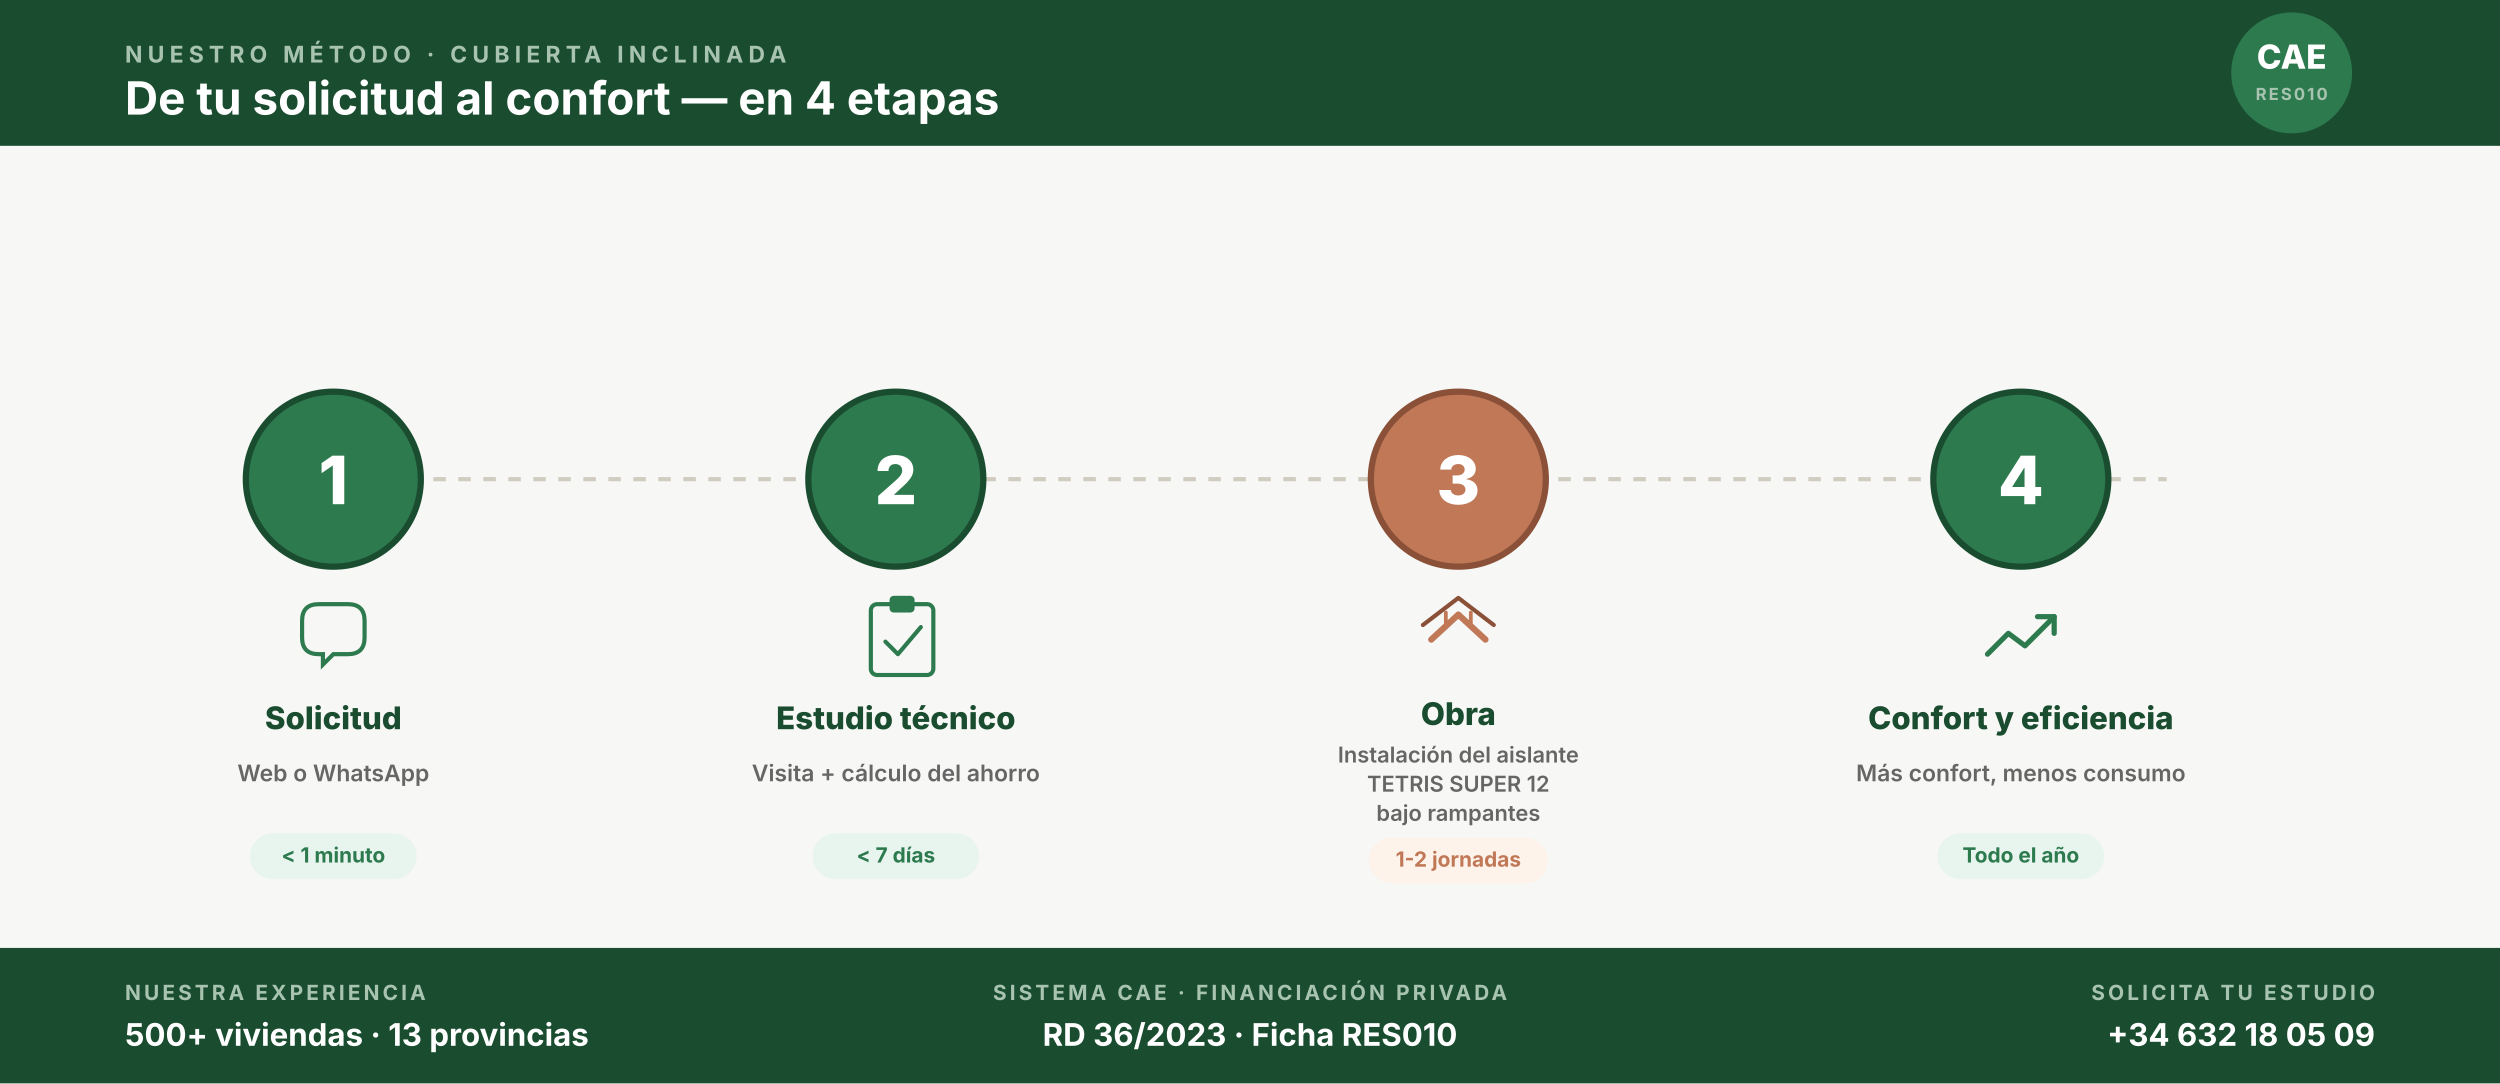
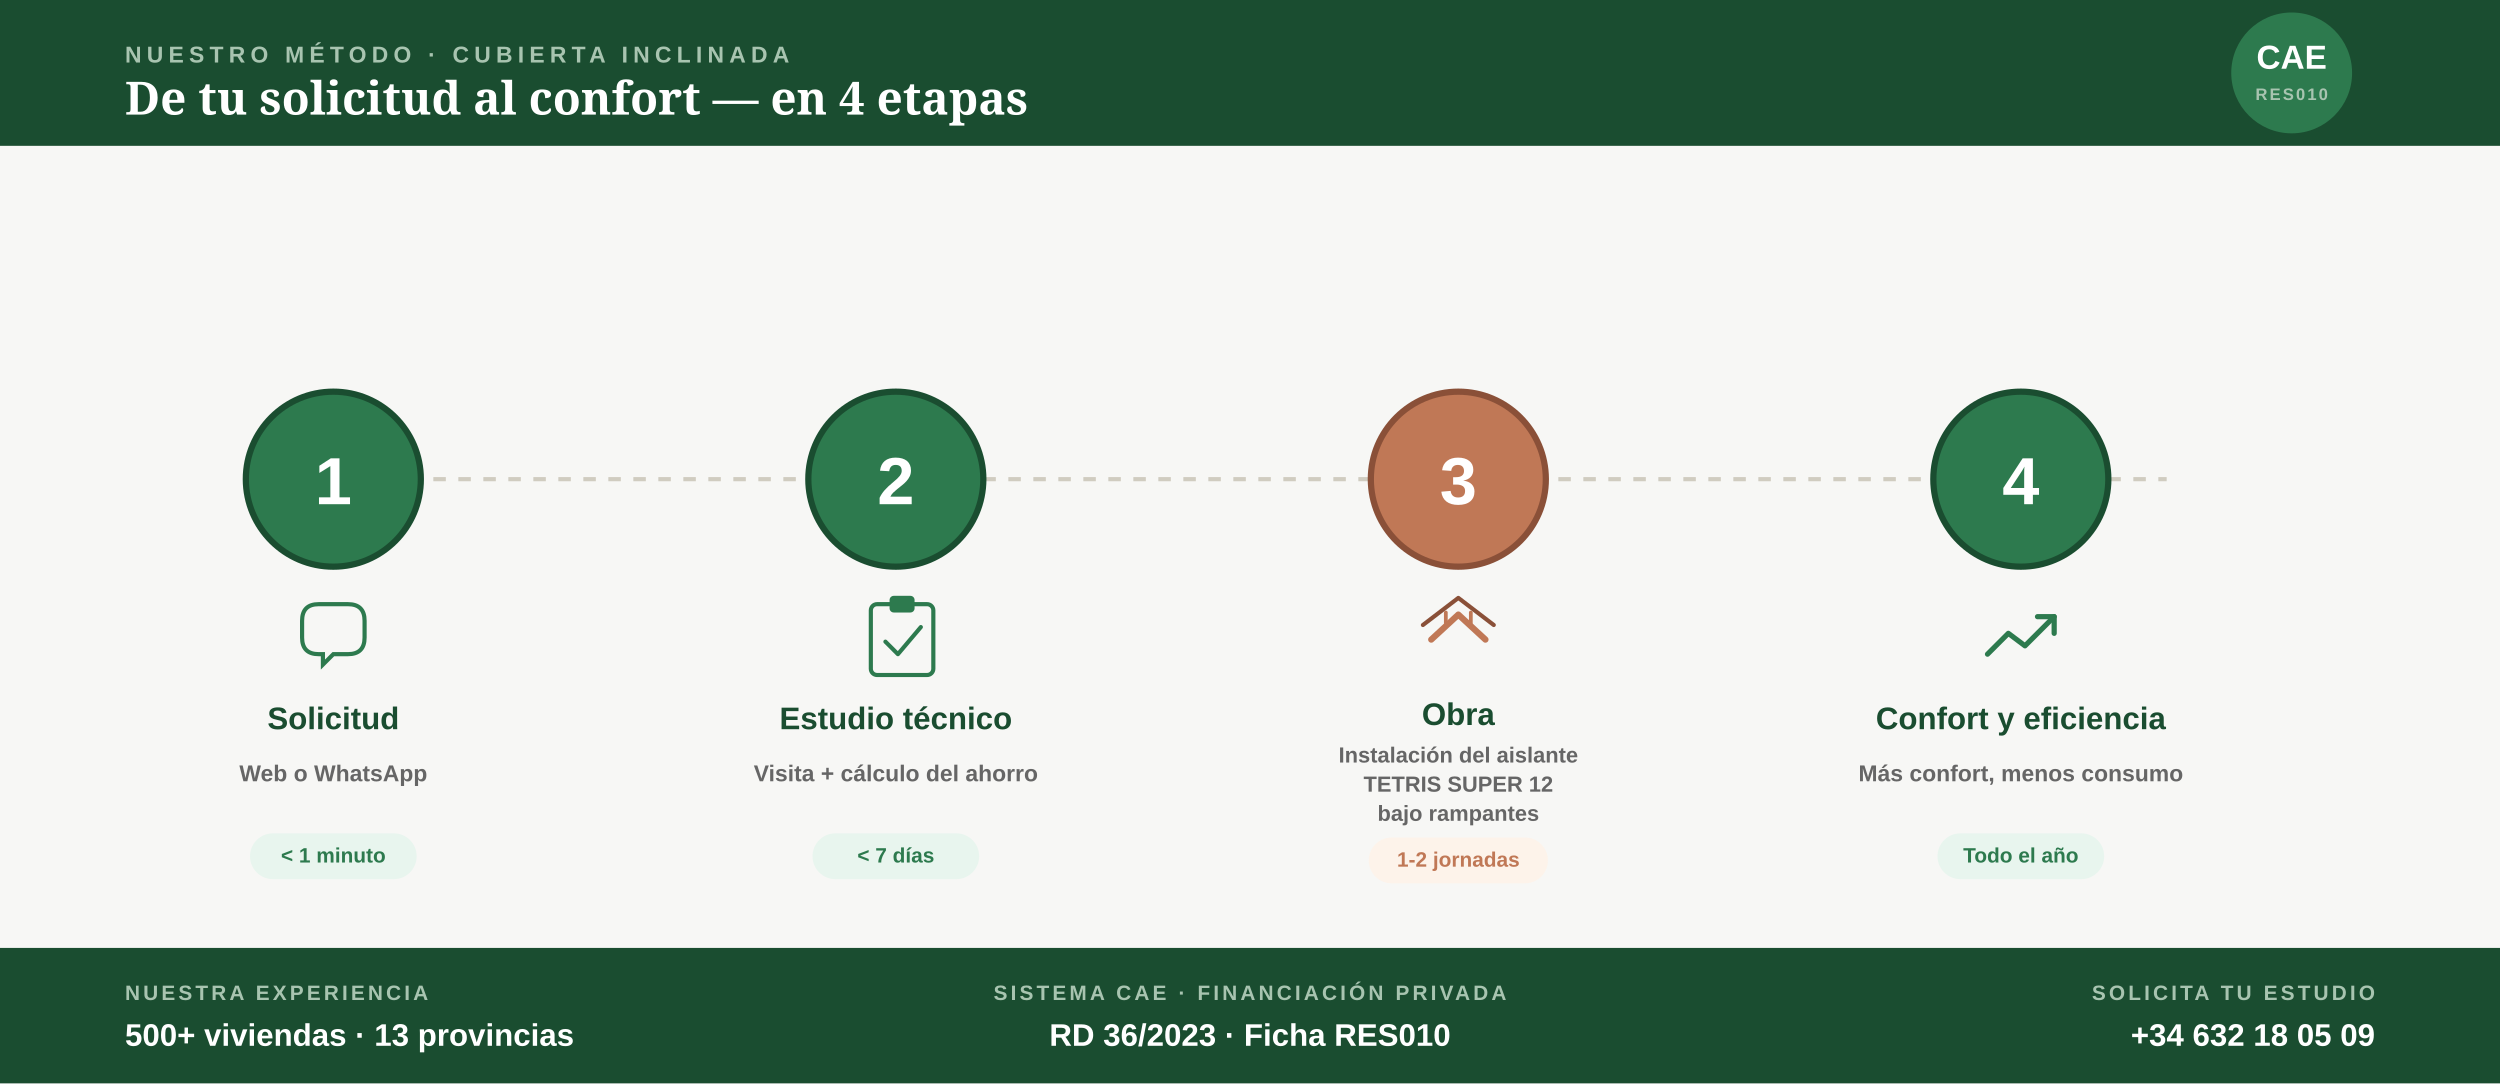
- <svg xmlns="http://www.w3.org/2000/svg" viewBox="0 0 1200 520" width="100%" preserveAspectRatio="xMidYMid meet" role="img" aria-labelledby="cm-title cm-desc" font-family="Manrope, -apple-system, sans-serif">
+ <svg xmlns="http://www.w3.org/2000/svg" viewBox="0 0 1200 520" width="100%" preserveAspectRatio="xMidYMid meet" role="img" aria-labelledby="cm-title cm-desc" font-family="'Source Sans 3', Arial, sans-serif">
  <rect width="1200" height="520" fill="#f7f7f5" />
  <rect x="0" y="0" width="1200" height="70" fill="#1a4d30" />
  <text x="60" y="30" fill="#a8c4b0" font-size="11" font-weight="700" letter-spacing="2.5">NUESTRO MÉTODO · CUBIERTA INCLINADA</text>
-   <text x="60" y="55" fill="#ffffff" font-size="22" font-weight="700">De tu solicitud al confort — en 4 etapas</text>
+   <text x="60" y="55" fill="#ffffff" font-size="22" font-weight="700" font-family="'Source Serif 4', Georgia, serif">De tu solicitud al confort — en 4 etapas</text>
  <g transform="translate(1100, 35)">
    <circle cx="0" cy="0" r="30" fill="#2d7a4e" stroke="#1a4d30" stroke-width="2" />
-     <text x="0" y="-2" fill="#ffffff" font-size="16" font-weight="800" text-anchor="middle">CAE</text>
+     <text x="0" y="-2" fill="#ffffff" font-size="16" font-weight="700" text-anchor="middle">CAE</text>
    <text x="0" y="13" fill="#a8c4b0" font-size="8" font-weight="700" text-anchor="middle" letter-spacing="1">RES010</text>
  </g>
  <line x1="160" y1="230" x2="1040" y2="230" stroke="#d0ccc0" stroke-width="2" stroke-dasharray="6 6" />
  <g transform="translate(100, 180)">
    <circle cx="60" cy="50" r="42" fill="#2d7a4e" stroke="#1a4d30" stroke-width="3" />
-     <text x="60" y="62" fill="#ffffff" font-size="32" font-weight="800" text-anchor="middle">1</text>
+     <text x="60" y="62" fill="#ffffff" font-size="32" font-weight="700" text-anchor="middle">1</text>
    <g transform="translate(45, 110)">
      <path d="M 0 8 Q 0 0 8 0 L 22 0 Q 30 0 30 8 L 30 16 Q 30 24 22 24 L 15 24 L 10 29 L 10 24 L 8 24 Q 0 24 0 16 Z" fill="none" stroke="#2d7a4e" stroke-width="2" />
    </g>
-     <text x="60" y="170" fill="#1a4d30" font-size="15" font-weight="800" text-anchor="middle">Solicitud</text>
+     <text x="60" y="170" fill="#1a4d30" font-size="15" font-weight="700" text-anchor="middle">Solicitud</text>
    <text x="60" y="195" fill="#666" font-size="11" font-weight="600" text-anchor="middle">Web o WhatsApp</text>
    <g transform="translate(20, 220)">
      <rect x="0" y="0" width="80" height="22" rx="11" fill="#e8f5ee" />
      <text x="40" y="14" fill="#2d7a4e" font-size="10" font-weight="700" text-anchor="middle">&lt; 1 minuto</text>
    </g>
  </g>
  <g transform="translate(370, 180)">
    <circle cx="60" cy="50" r="42" fill="#2d7a4e" stroke="#1a4d30" stroke-width="3" />
-     <text x="60" y="62" fill="#ffffff" font-size="32" font-weight="800" text-anchor="middle">2</text>
+     <text x="60" y="62" fill="#ffffff" font-size="32" font-weight="700" text-anchor="middle">2</text>
    <g transform="translate(44, 106)" fill="none" stroke="#2d7a4e" stroke-width="2" stroke-linecap="round" stroke-linejoin="round">
      <rect x="4" y="4" width="30" height="34" rx="3" />
      <rect x="13" y="0" width="12" height="8" rx="2" fill="#2d7a4e" stroke="none" />
      <path d="M 11 22 L 17 28 L 28 15" />
    </g>
-     <text x="60" y="170" fill="#1a4d30" font-size="15" font-weight="800" text-anchor="middle">Estudio técnico</text>
+     <text x="60" y="170" fill="#1a4d30" font-size="15" font-weight="700" text-anchor="middle">Estudio técnico</text>
    <text x="60" y="195" fill="#666" font-size="11" font-weight="600" text-anchor="middle">Visita + cálculo del ahorro</text>
    <g transform="translate(20, 220)">
      <rect x="0" y="0" width="80" height="22" rx="11" fill="#e8f5ee" />
      <text x="40" y="14" fill="#2d7a4e" font-size="10" font-weight="700" text-anchor="middle">&lt; 7 días</text>
    </g>
  </g>
  <g transform="translate(640, 180)">
    <circle cx="60" cy="50" r="42" fill="#c07856" stroke="#8a5038" stroke-width="3" />
-     <text x="60" y="62" fill="#ffffff" font-size="32" font-weight="800" text-anchor="middle">3</text>
+     <text x="60" y="62" fill="#ffffff" font-size="32" font-weight="700" text-anchor="middle">3</text>
    <g transform="translate(40, 104)">
      <path d="M3 16 L20 3 L37 16" fill="none" stroke="#8a5038" stroke-width="2" stroke-linecap="round" stroke-linejoin="round" />
      <path d="M7 23 L20 11 L33 23" fill="none" stroke="#c07856" stroke-width="3" stroke-linecap="round" stroke-linejoin="round" />
      <g stroke="#c07856" stroke-width="1.8" stroke-linecap="round">
        <line x1="14" y1="15" x2="14" y2="10" />
        <line x1="26" y1="15" x2="26" y2="10" />
      </g>
    </g>
-     <text x="60" y="168" fill="#1a4d30" font-size="15" font-weight="800" text-anchor="middle">Obra</text>
+     <text x="60" y="168" fill="#1a4d30" font-size="15" font-weight="700" text-anchor="middle">Obra</text>
    <text x="60" y="186" fill="#666" font-size="10.5" font-weight="600" text-anchor="middle">Instalación del aislante</text>
    <text x="60" y="200" fill="#666" font-size="10.5" font-weight="600" text-anchor="middle">TETRIS SUPER 12</text>
    <text x="60" y="214" fill="#666" font-size="10.5" font-weight="600" text-anchor="middle">bajo rampantes</text>
    <g transform="translate(17, 222)">
      <rect x="0" y="0" width="86" height="22" rx="11" fill="#fdf3ea" />
      <text x="43" y="14" fill="#c07856" font-size="10" font-weight="700" text-anchor="middle">1-2 jornadas</text>
    </g>
  </g>
  <g transform="translate(910, 180)">
    <circle cx="60" cy="50" r="42" fill="#2d7a4e" stroke="#1a4d30" stroke-width="3" />
-     <text x="60" y="62" fill="#ffffff" font-size="32" font-weight="800" text-anchor="middle">4</text>
+     <text x="60" y="62" fill="#ffffff" font-size="32" font-weight="700" text-anchor="middle">4</text>
    <g transform="translate(42, 108)">
      <path d="M 2 26 L 12 16 L 20 22 L 34 8" fill="none" stroke="#2d7a4e" stroke-width="2.5" stroke-linecap="round" stroke-linejoin="round" />
      <path d="M 26 8 L 34 8 L 34 16" fill="none" stroke="#2d7a4e" stroke-width="2.5" stroke-linecap="round" stroke-linejoin="round" />
    </g>
-     <text x="60" y="170" fill="#1a4d30" font-size="15" font-weight="800" text-anchor="middle">Confort y eficiencia</text>
+     <text x="60" y="170" fill="#1a4d30" font-size="15" font-weight="700" text-anchor="middle">Confort y eficiencia</text>
    <text x="60" y="195" fill="#666" font-size="11" font-weight="600" text-anchor="middle">Más confort, menos consumo</text>
    <g transform="translate(20, 220)">
      <rect x="0" y="0" width="80" height="22" rx="11" fill="#e8f5ee" />
      <text x="40" y="14" fill="#2d7a4e" font-size="10" font-weight="700" text-anchor="middle">Todo el año</text>
    </g>
  </g>
  <rect x="0" y="455" width="1200" height="65" fill="#1a4d30" />
  <g transform="translate(60, 480)">
    <text x="0" y="0" fill="#a8c4b0" font-size="10" font-weight="700" letter-spacing="1.5">NUESTRA EXPERIENCIA</text>
    <text x="0" y="22" fill="#ffffff" font-size="15" font-weight="700">500+ viviendas · 13 provincias</text>
  </g>
  <g transform="translate(600, 480)">
    <text x="0" y="0" fill="#a8c4b0" font-size="10" font-weight="700" letter-spacing="1.5" text-anchor="middle">SISTEMA CAE · FINANCIACIÓN PRIVADA</text>
    <text x="0" y="22" fill="#ffffff" font-size="15" font-weight="700" text-anchor="middle">RD 36/2023 · Ficha RES010</text>
  </g>
  <g transform="translate(1140, 480)">
    <text x="0" y="0" fill="#a8c4b0" font-size="10" font-weight="700" letter-spacing="1.5" text-anchor="end">SOLICITA TU ESTUDIO</text>
    <text x="0" y="22" fill="#ffffff" font-size="15" font-weight="700" text-anchor="end">+34 632 18 05 09</text>
  </g>
</svg>
